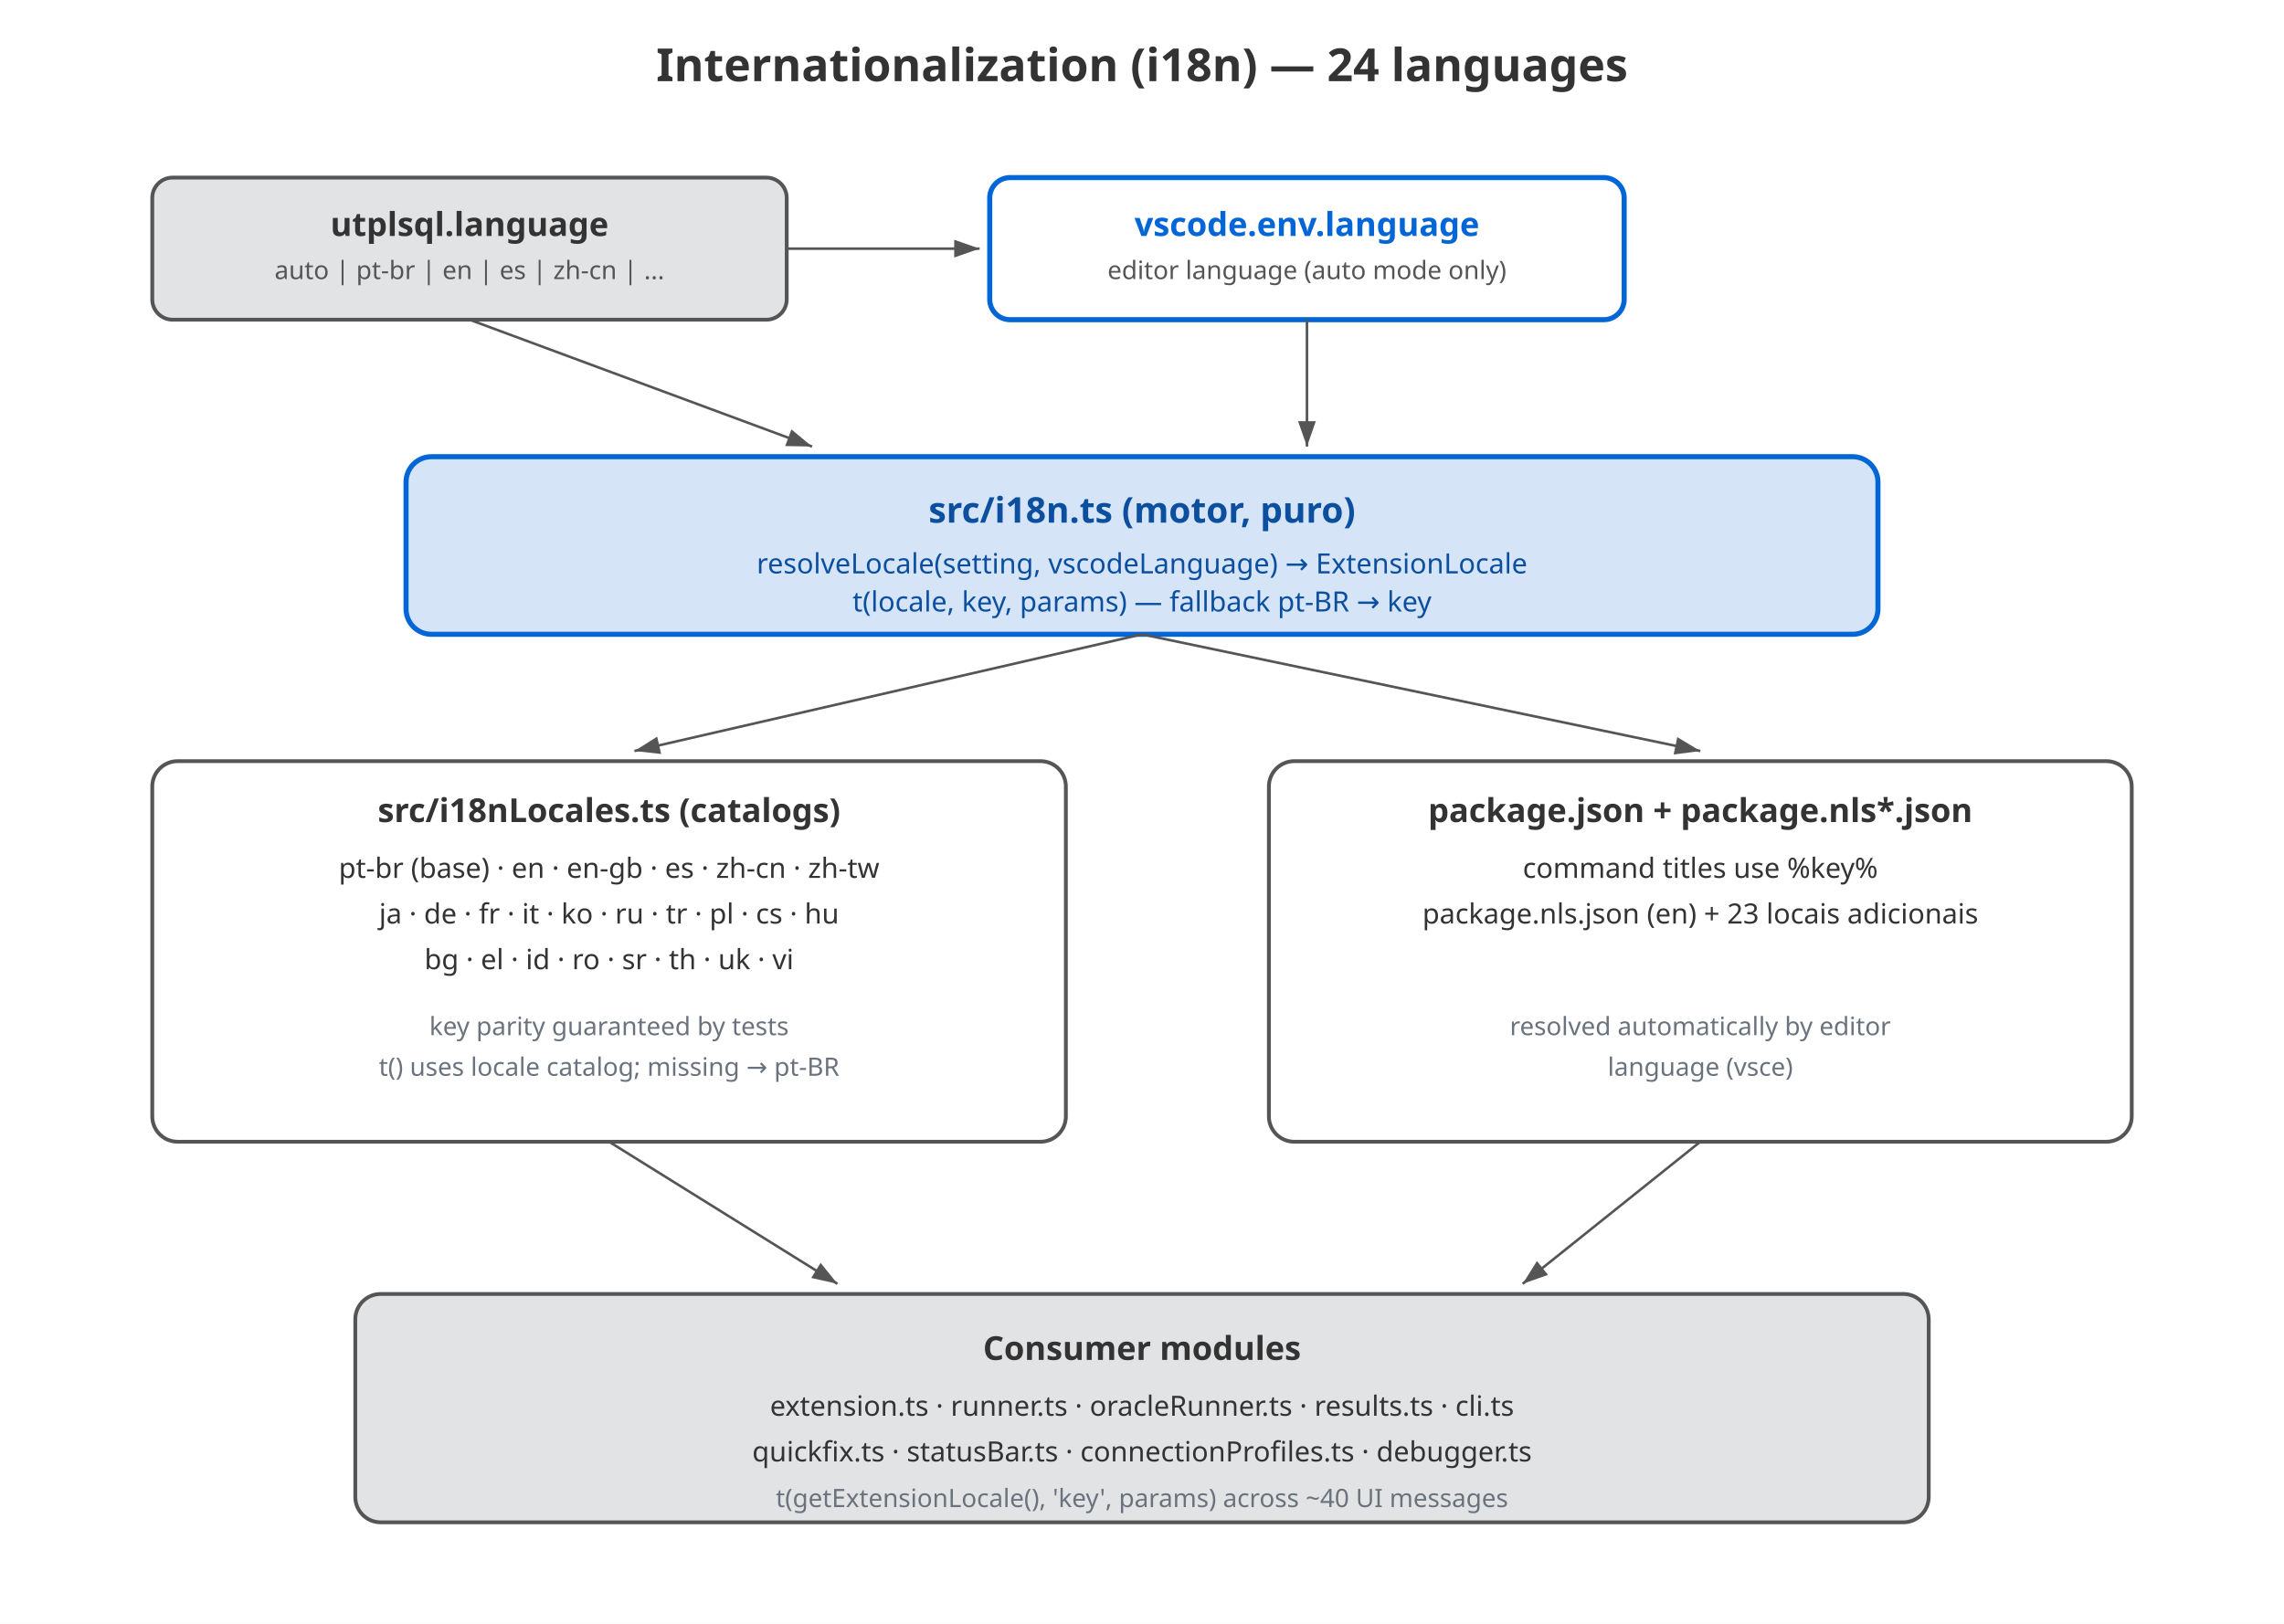
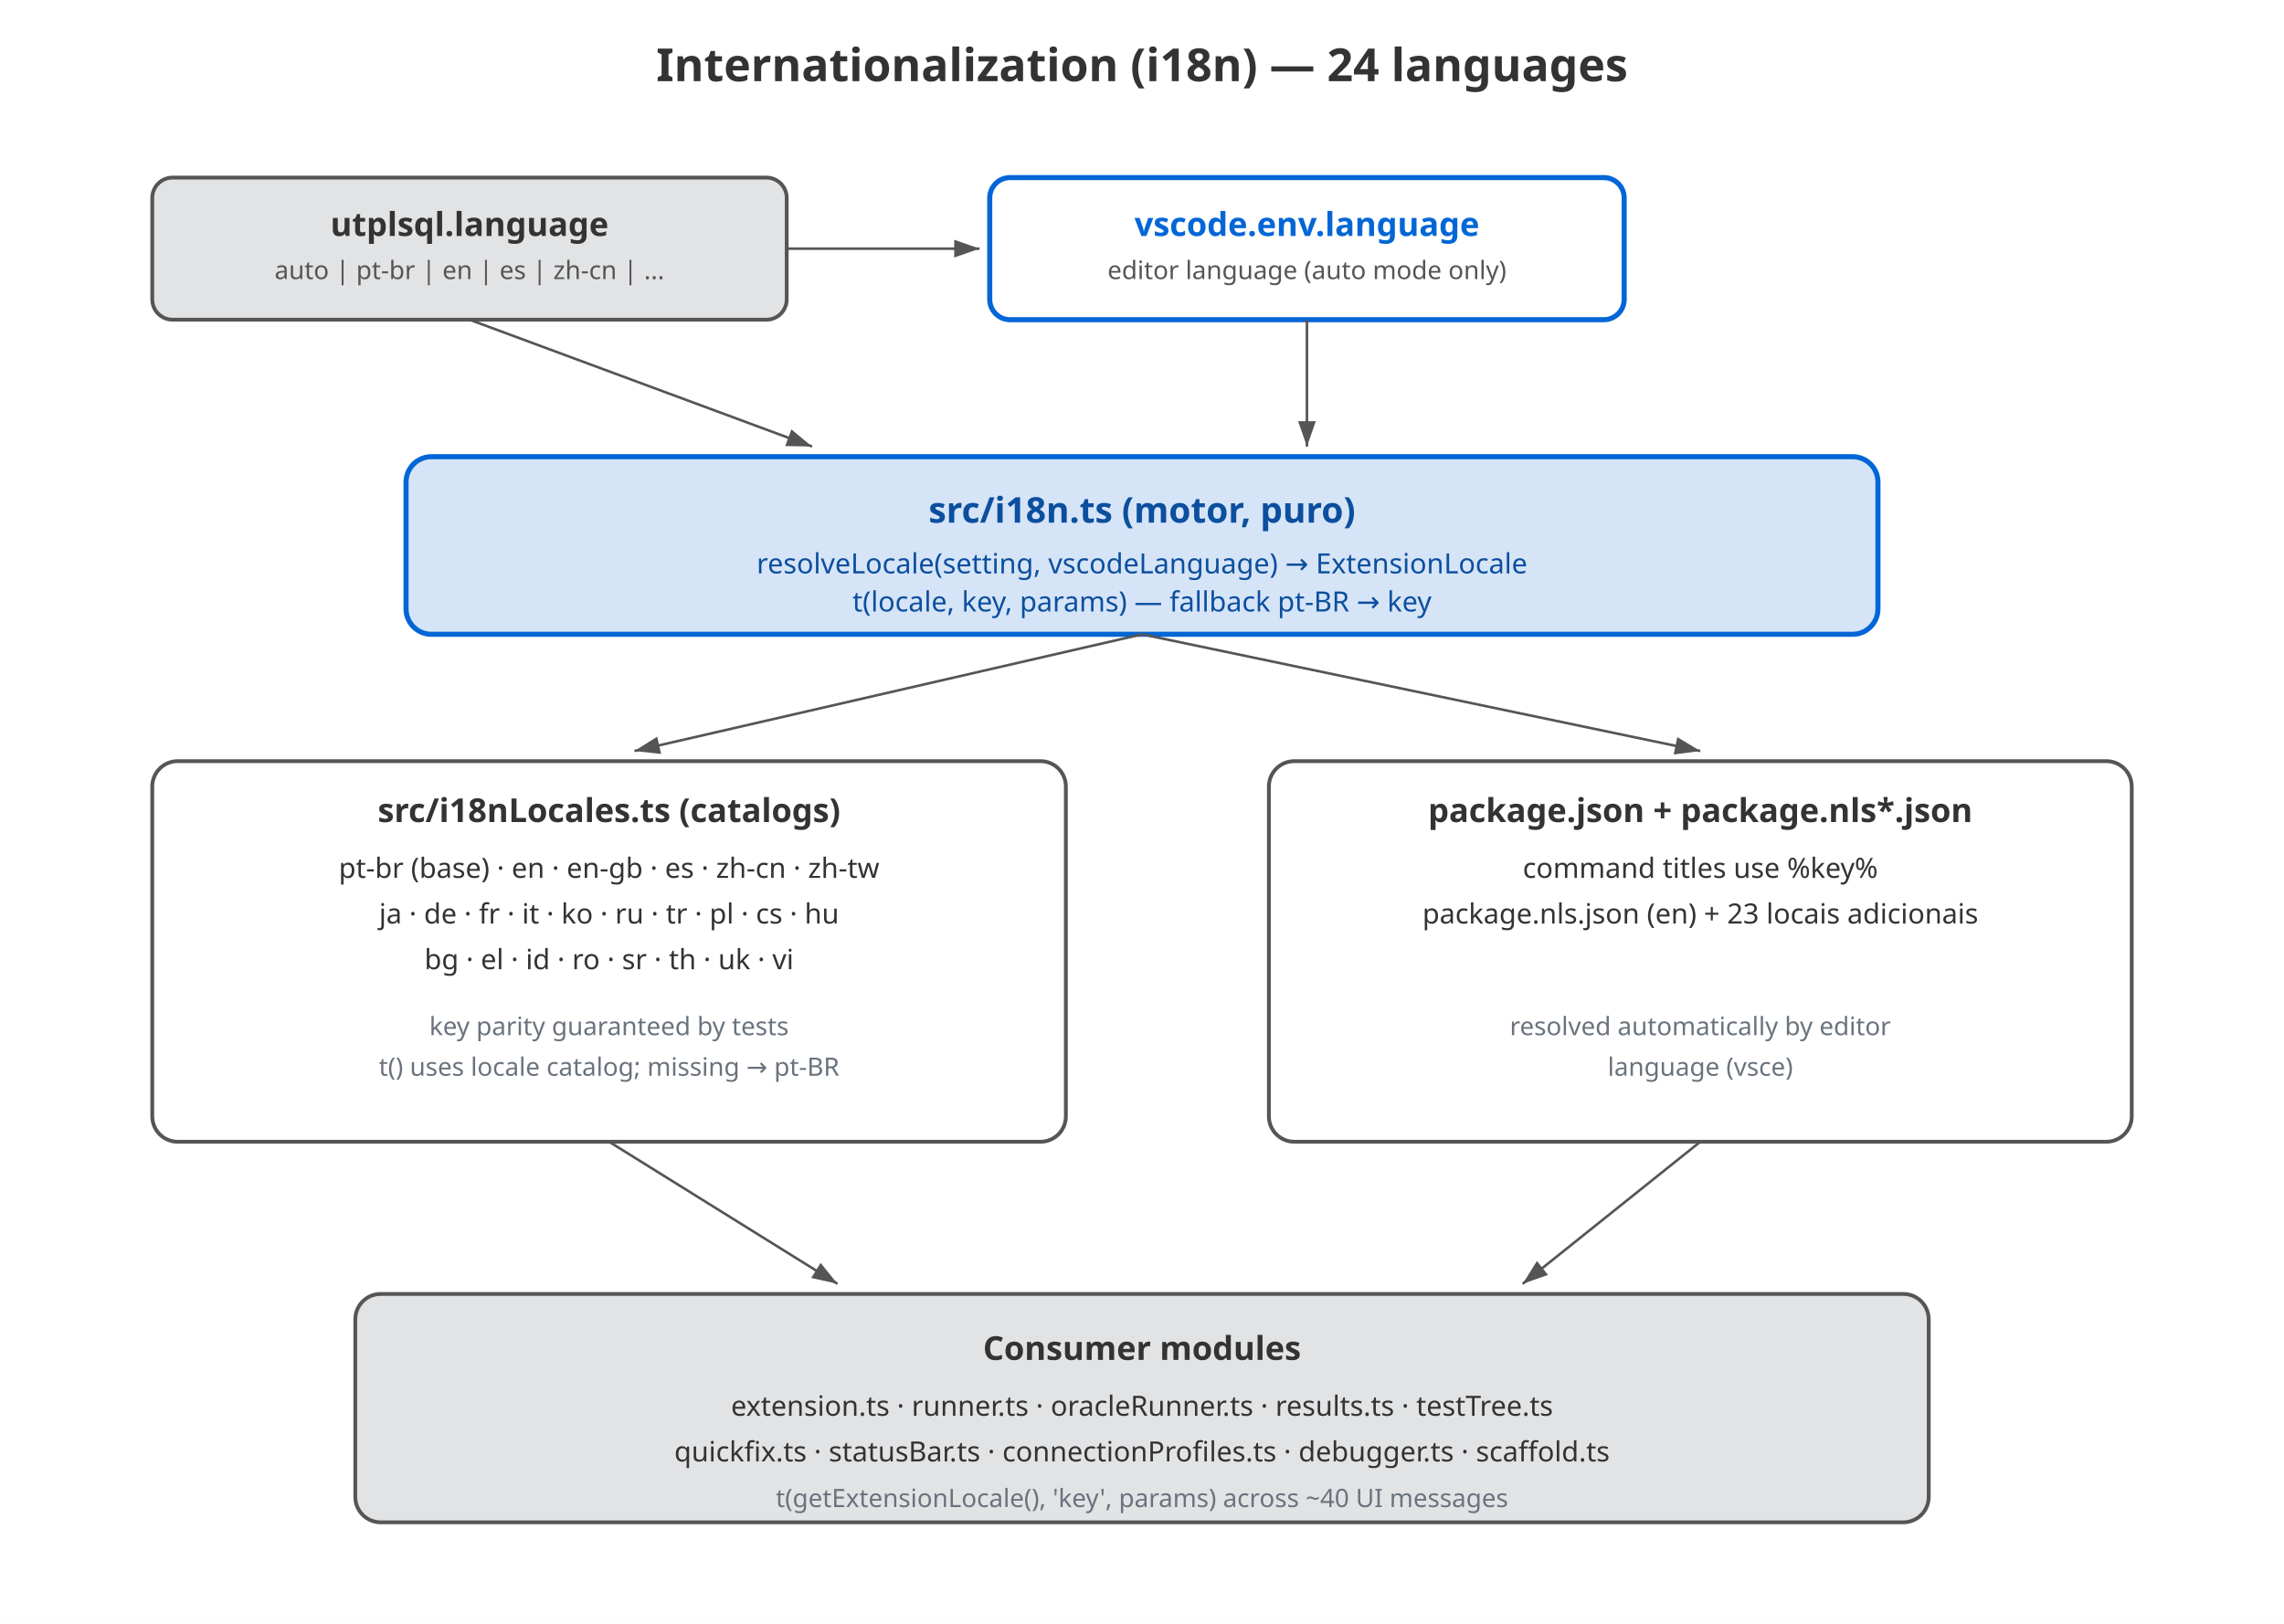
<svg xmlns="http://www.w3.org/2000/svg" viewBox="0 0 900 640" font-family="Segoe UI, sans-serif">
  <defs>
    <marker id="arrow" markerWidth="10" markerHeight="7" refX="10" refY="3.5" orient="auto">
      <polygon points="0 0, 10 3.5, 0 7" fill="#555" />
    </marker>
  </defs>
  <rect width="900" height="640" fill="#fff" />
  <text x="450" y="32" text-anchor="middle" font-size="18" font-weight="bold" fill="#333">Internationalization (i18n) — 24 languages</text>
  <rect x="60" y="70" width="250" height="56" rx="8" fill="#e2e3e5" stroke="#555" stroke-width="1.5" />
  <text x="185" y="93" text-anchor="middle" font-size="13" font-weight="bold" fill="#333">utplsql.language</text>
  <text x="185" y="110" text-anchor="middle" font-size="10" fill="#555">auto | pt-br | en | es | zh-cn | ...</text>
  <rect x="390" y="70" width="250" height="56" rx="8" fill="#fff" stroke="#0366d6" stroke-width="2" />
  <text x="515" y="93" text-anchor="middle" font-size="13" font-weight="bold" fill="#0366d6">vscode.env.language</text>
  <text x="515" y="110" text-anchor="middle" font-size="10" fill="#555">editor language (auto mode only)</text>
  <line x1="310" y1="98" x2="386" y2="98" stroke="#555" marker-end="url(#arrow)" />
  <rect x="160" y="180" width="580" height="70" rx="10" fill="#d6e4f7" stroke="#0366d6" stroke-width="2" />
  <text x="450" y="206" text-anchor="middle" font-size="14" font-weight="bold" fill="#0b4f9e">src/i18n.ts (motor, puro)</text>
  <text x="450" y="226" text-anchor="middle" font-size="11" fill="#0b4f9e">resolveLocale(setting, vscodeLanguage) → ExtensionLocale</text>
  <text x="450" y="241" text-anchor="middle" font-size="11" fill="#0b4f9e">t(locale, key, params) — fallback pt-BR → key</text>
  <line x1="185" y1="126" x2="320" y2="176" stroke="#555" marker-end="url(#arrow)" />
  <line x1="515" y1="126" x2="515" y2="176" stroke="#555" marker-end="url(#arrow)" />
  <rect x="60" y="300" width="360" height="150" rx="10" fill="#fff" stroke="#555" stroke-width="1.5" />
  <text x="240" y="324" text-anchor="middle" font-size="13" font-weight="bold" fill="#333">src/i18nLocales.ts (catalogs)</text>
  <text x="240" y="346" text-anchor="middle" font-size="11" fill="#333">pt-br (base) · en · en-gb · es · zh-cn · zh-tw</text>
  <text x="240" y="364" text-anchor="middle" font-size="11" fill="#333">ja · de · fr · it · ko · ru · tr · pl · cs · hu</text>
  <text x="240" y="382" text-anchor="middle" font-size="11" fill="#333">bg · el · id · ro · sr · th · uk · vi</text>
  <text x="240" y="408" text-anchor="middle" font-size="10" fill="#6a737d">key parity guaranteed by tests</text>
  <text x="240" y="424" text-anchor="middle" font-size="10" fill="#6a737d">t() uses locale catalog; missing → pt-BR</text>
  <rect x="500" y="300" width="340" height="150" rx="10" fill="#fff" stroke="#555" stroke-width="1.5" />
  <text x="670" y="324" text-anchor="middle" font-size="13" font-weight="bold" fill="#333">package.json + package.nls*.json</text>
  <text x="670" y="346" text-anchor="middle" font-size="11" fill="#333">command titles use %key%</text>
  <text x="670" y="364" text-anchor="middle" font-size="11" fill="#333">package.nls.json (en) + 23 locais adicionais</text>
  <text x="670" y="408" text-anchor="middle" font-size="10" fill="#6a737d">resolved automatically by editor</text>
  <text x="670" y="424" text-anchor="middle" font-size="10" fill="#6a737d">language (vsce)</text>
  <line x1="450" y1="250" x2="250" y2="296" stroke="#555" marker-end="url(#arrow)" />
  <line x1="450" y1="250" x2="670" y2="296" stroke="#555" marker-end="url(#arrow)" />
  <rect x="140" y="510" width="620" height="90" rx="10" fill="#e2e3e5" stroke="#555" stroke-width="1.5" />
  <text x="450" y="536" text-anchor="middle" font-size="13" font-weight="bold" fill="#333">Consumer modules</text>
-   <text x="450" y="558" text-anchor="middle" font-size="11" fill="#333">extension.ts · runner.ts · oracleRunner.ts · results.ts · cli.ts</text>
-   <text x="450" y="576" text-anchor="middle" font-size="11" fill="#333">quickfix.ts · statusBar.ts · connectionProfiles.ts · debugger.ts</text>
+   <text x="450" y="558" text-anchor="middle" font-size="11" fill="#333">extension.ts · runner.ts · oracleRunner.ts · results.ts · testTree.ts</text>
+   <text x="450" y="576" text-anchor="middle" font-size="11" fill="#333">quickfix.ts · statusBar.ts · connectionProfiles.ts · debugger.ts · scaffold.ts</text>
  <text x="450" y="594" text-anchor="middle" font-size="10" fill="#6a737d">t(getExtensionLocale(), 'key', params) across ~40 UI messages</text>
  <line x1="240" y1="450" x2="330" y2="506" stroke="#555" marker-end="url(#arrow)" />
  <line x1="670" y1="450" x2="600" y2="506" stroke="#555" marker-end="url(#arrow)" />
</svg>
